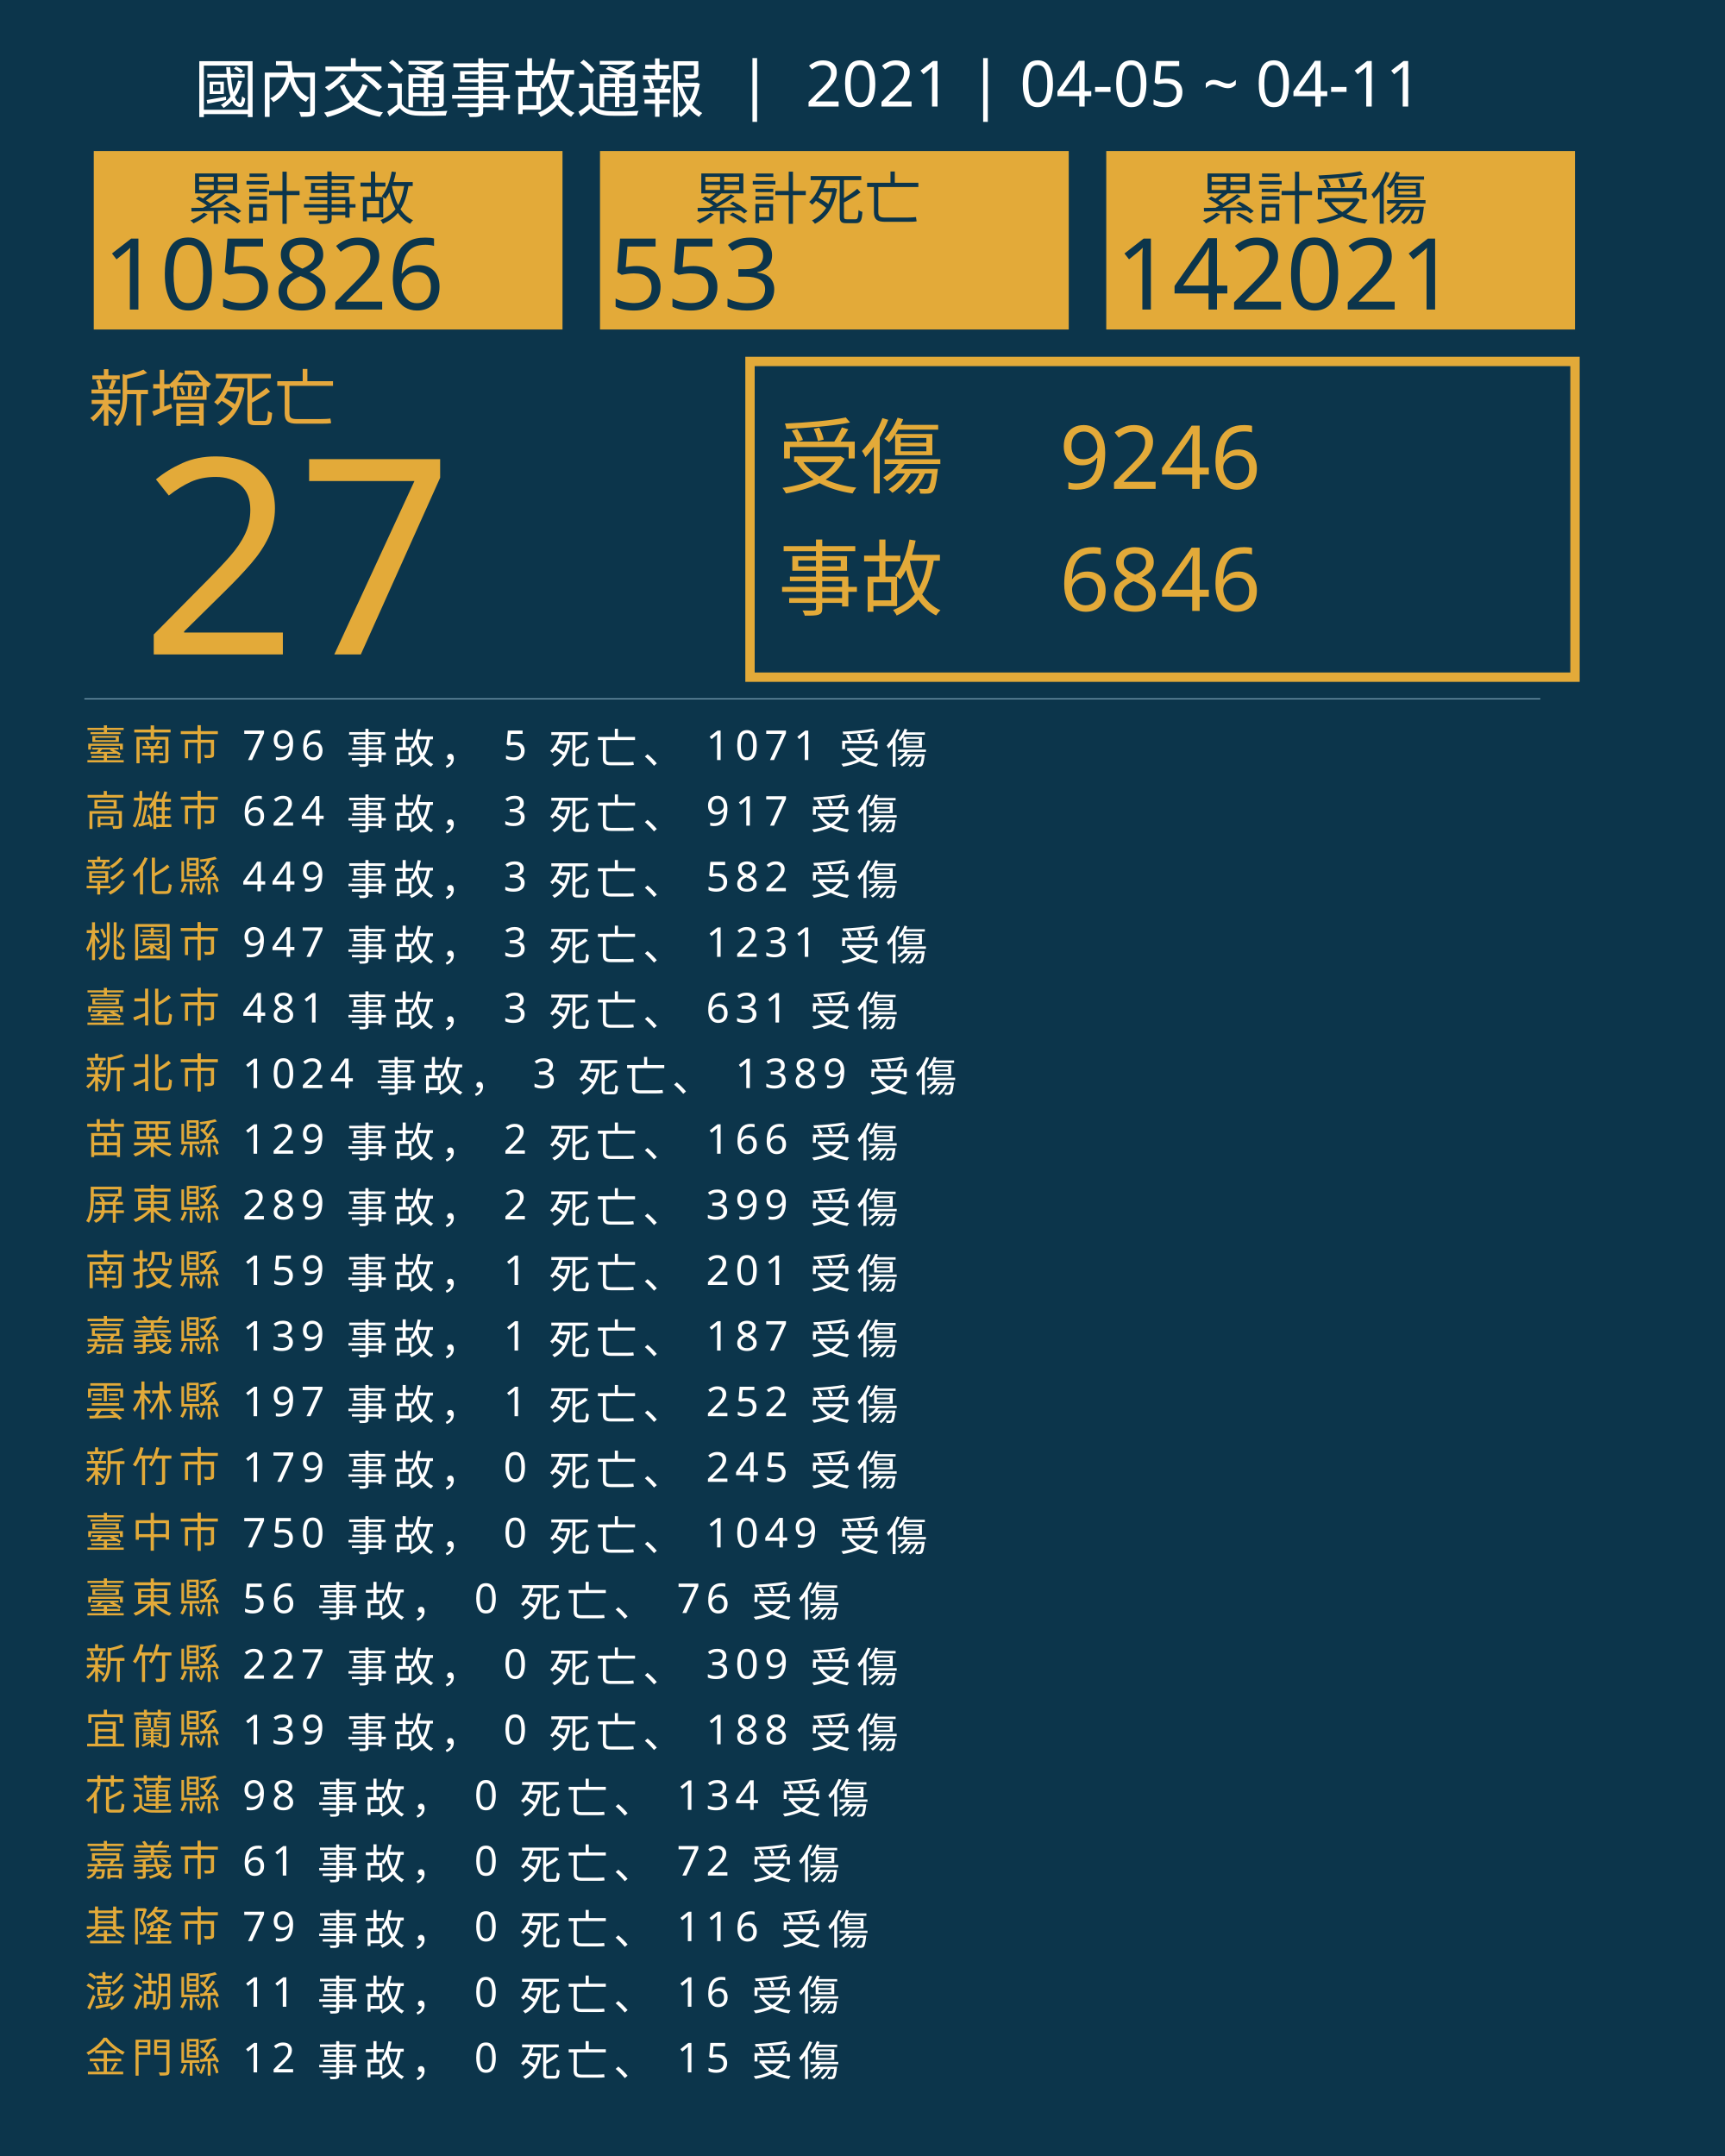
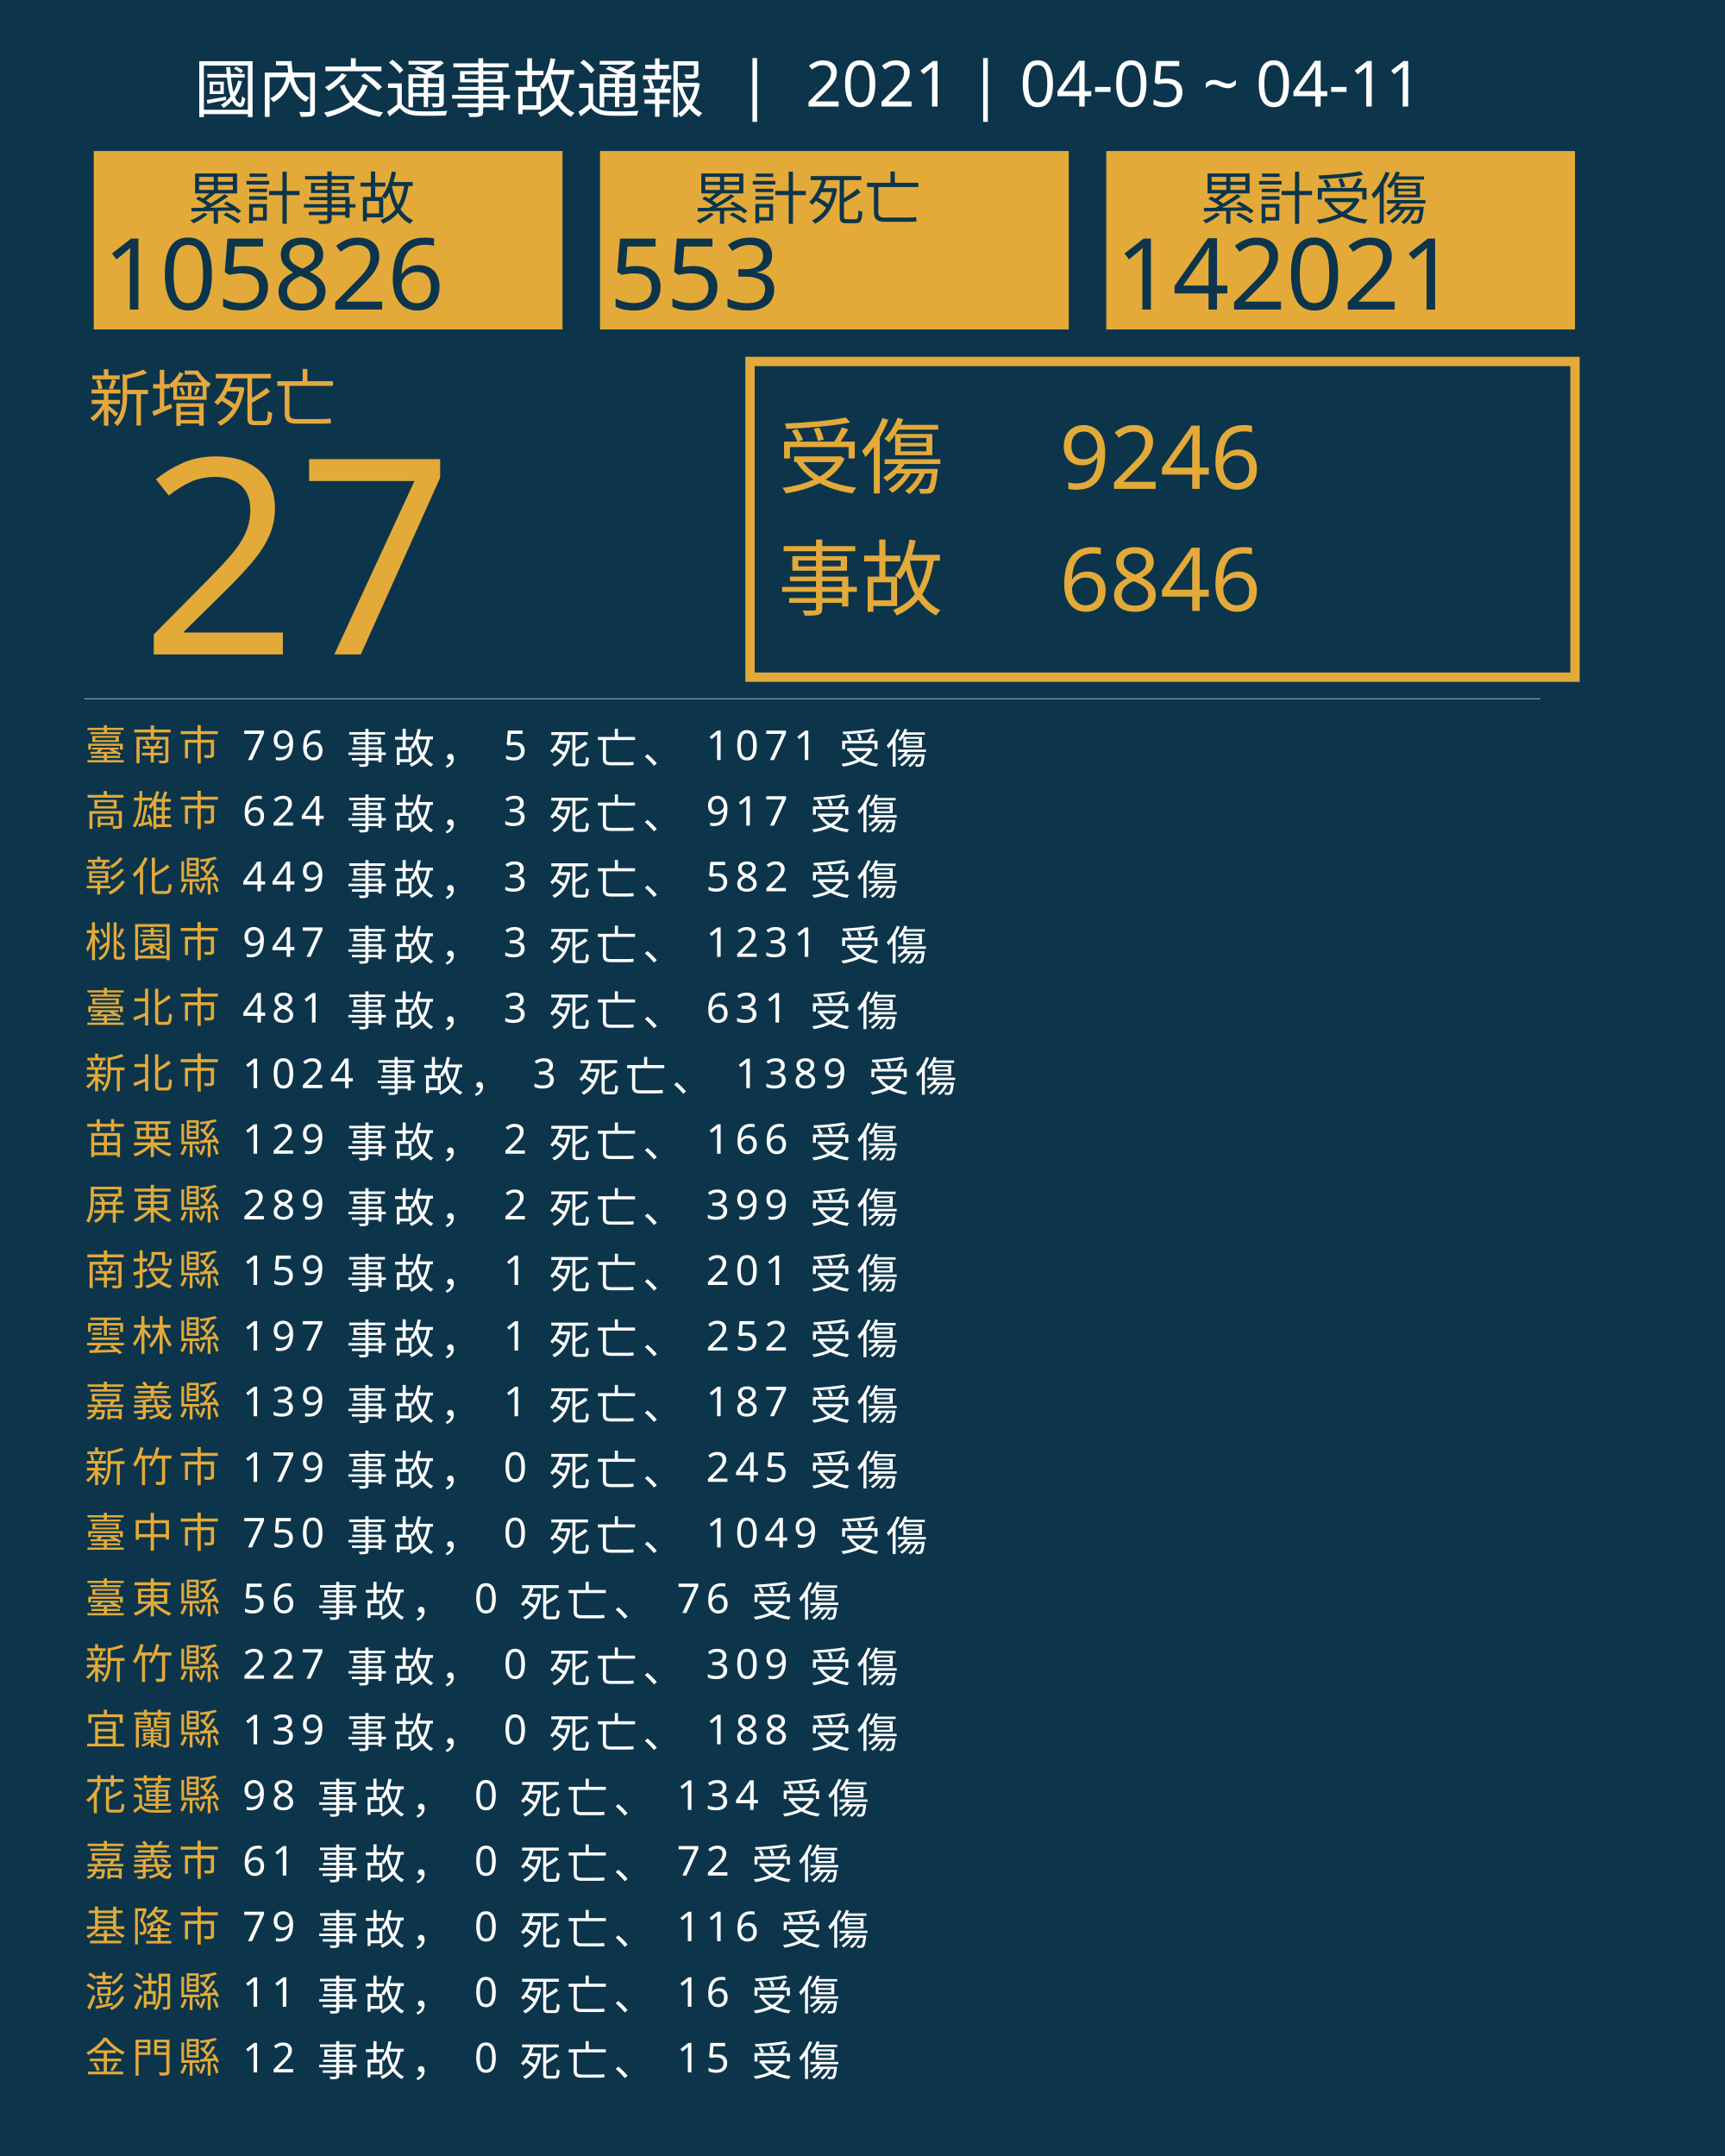
<svg xmlns="http://www.w3.org/2000/svg" version="1.1" id="圖層_1" x="0px" y="0px" viewBox="0 0 1840 2300" style="enable-background:new 0 0 1840 2300;" xml:space="preserve">
  <style type="text/css">
	.st0{fill:#0C354B;}
	.st1{fill:#E5A83D;}
	.st2{font-family:'NotoSansCJKtc-Bold-B5pc-H';}
	.st3{font-size:66px;}
	.st4{fill:#E3AA39;}
	.st5{font-family:'Arial-BoldMT';}
	.st6{font-size:291.776px;}
	.st7{fill:none;stroke:#E3AA39;stroke-miterlimit:10;stroke-width:10;}
	.st8{font-family:'NotoSansCJKtc-Light-B5pc-H';}
	.st9{font-size:88px;}
	.st10{font-family:'NotoSansCJKtc-Medium-B5pc-H';}
	.st11{font-size:94px;}
	.st12{fill:none;stroke:#8AAFC1;stroke-miterlimit:10;}
	.st13{font-size:60.649px;}
	.st14{font-size:106px;}
	.st15{fill:none;}
	.st16{font-size:44px;}
	.st17{letter-spacing:6;}
	.st18{fill:#FFFFFF;}
	.st19{letter-spacing:1;}
	.st20{font-size:68px;}
</style>
  <rect class="st0" width="1840" height="2300" />
  <text transform="matrix(1 0 0 1 94.5001 449.017)" class="st1 st2 st3">新增死亡</text>
  <g>
    <text transform="matrix(1 0 0 1 150 698.1412)" class="st4 st5 st6">27</text>
  </g>
  <g>
    <rect x="800" y="385.6" class="st7" width="880" height="336.8" />
    <g>
      <text transform="matrix(1 0 0 1 830 519.593)" class="st4 st8 st9">受傷</text>
      <text transform="matrix(1 0 0 1 1130 521.5084)" class="st4 st10 st11">9246</text>
      <text transform="matrix(1 0 0 1 1130 651.7274)" class="st4 st10 st11">6846</text>
      <text transform="matrix(1 0 0 1 830 649.4965)" class="st4 st8 st9">事故</text>
    </g>
  </g>
  <line class="st12" x1="90" y1="745.5" x2="1643" y2="745.5" />
  <g>
    <g>
      <rect x="100" y="161.1" class="st4" width="500" height="190.4" />
      <g>
        <text transform="matrix(1 0 0 1 200 233.9079)" class="st0 st10 st13">累計事故</text>
        <g>
          <text transform="matrix(1 0 0 1 110 330.2121)" class="st0 st5 st14">105826</text>
        </g>
      </g>
    </g>
    <g>
      <rect x="640" y="161.1" class="st4" width="500" height="190.4" />
      <g>
        <text transform="matrix(1 0 0 1 740 233.908)" class="st0 st10 st13">累計死亡</text>
        <g>
          <text transform="matrix(1 0 0 1 650 330.2122)" class="st0 st5 st14">553</text>
        </g>
      </g>
    </g>
    <g>
      <rect x="1180" y="161.1" class="st4" width="500" height="190.4" />
      <g>
        <text transform="matrix(1 0 0 1 1280 233.908)" class="st0 st10 st13">累計受傷</text>
        <g>
          <text transform="matrix(1 0 0 1 1190 330.2122)" class="st0 st5 st14">142021</text>
        </g>
      </g>
    </g>
  </g>
  <rect x="90.6" y="772.1" class="st15" width="1141.8" height="314.8" />
  <text transform="matrix(1 0 0 1 90.5591 810.7965)">
    <tspan x="0" y="0" class="st4 st10 st16 st17">臺南市</tspan>
    <tspan x="150.6" y="0" class="st18 st10 st16 st17"> 796 事故， 5 死亡、 1071 受傷</tspan>
    <tspan x="0" y="70" class="st4 st10 st16 st17">高雄市</tspan>
    <tspan x="150.6" y="70" class="st18 st10 st16 st17"> 624 事故， 3 死亡、 917 受傷</tspan>
    <tspan x="0" y="140" class="st4 st10 st16 st17">彰化縣</tspan>
    <tspan x="150.6" y="140" class="st18 st10 st16 st17"> 449 事故， 3 死亡、 582 受傷</tspan>
    <tspan x="0" y="210" class="st4 st10 st16 st17">桃園市</tspan>
    <tspan x="150.6" y="210" class="st18 st10 st16 st17"> 947 事故， 3 死亡、 1231 受傷</tspan>
    <tspan x="0" y="280" class="st4 st10 st16 st17">臺北市</tspan>
    <tspan x="150.6" y="280" class="st18 st10 st16 st17"> 481 事故， 3 死亡、 631 受傷</tspan>
    <tspan x="0" y="350" class="st4 st10 st16 st17">新北市</tspan>
    <tspan x="150.6" y="350" class="st18 st10 st16 st17"> 1024 事故， 3 死亡、 1389 受傷</tspan>
    <tspan x="0" y="420" class="st4 st10 st16 st17">苗栗縣</tspan>
    <tspan x="150.6" y="420" class="st18 st10 st16 st17"> 129 事故， 2 死亡、 166 受傷</tspan>
    <tspan x="0" y="490" class="st4 st10 st16 st17">屏東縣</tspan>
    <tspan x="150.6" y="490" class="st18 st10 st16 st17"> 289 事故， 2 死亡、 399 受傷</tspan>
    <tspan x="0" y="560" class="st4 st10 st16 st17">南投縣</tspan>
    <tspan x="150.6" y="560" class="st18 st10 st16 st17"> 159 事故， 1 死亡、 201 受傷</tspan>
-     <tspan x="0" y="630" class="st4 st10 st16 st17">嘉義縣</tspan>
-     <tspan x="150.6" y="630" class="st18 st10 st16 st17"> 139 事故， 1 死亡、 187 受傷</tspan>
-     <tspan x="0" y="700" class="st4 st10 st16 st17">雲林縣</tspan>
-     <tspan x="150.6" y="700" class="st18 st10 st16 st17"> 197 事故， 1 死亡、 252 受傷</tspan>
+     <tspan x="0" y="630" class="st4 st10 st16 st17">雲林縣</tspan>
+     <tspan x="150.6" y="630" class="st18 st10 st16 st17"> 197 事故， 1 死亡、 252 受傷</tspan>
+     <tspan x="0" y="700" class="st4 st10 st16 st17">嘉義縣</tspan>
+     <tspan x="150.6" y="700" class="st18 st10 st16 st17"> 139 事故， 1 死亡、 187 受傷</tspan>
    <tspan x="0" y="770" class="st4 st10 st16 st17">新竹市</tspan>
    <tspan x="150.6" y="770" class="st18 st10 st16 st17"> 179 事故， 0 死亡、 245 受傷</tspan>
    <tspan x="0" y="840" class="st4 st10 st16 st17">臺中市</tspan>
    <tspan x="150.6" y="840" class="st18 st10 st16 st17"> 750 事故， 0 死亡、 1049 受傷</tspan>
    <tspan x="0" y="910" class="st4 st10 st16 st17">臺東縣</tspan>
    <tspan x="150.6" y="910" class="st18 st10 st16 st17"> 56 事故， 0 死亡、 76 受傷</tspan>
    <tspan x="0" y="980" class="st4 st10 st16 st17">新竹縣</tspan>
    <tspan x="150.6" y="980" class="st18 st10 st16 st17"> 227 事故， 0 死亡、 309 受傷</tspan>
    <tspan x="0" y="1050" class="st4 st10 st16 st17">宜蘭縣</tspan>
    <tspan x="150.6" y="1050" class="st18 st10 st16 st17"> 139 事故， 0 死亡、 188 受傷</tspan>
    <tspan x="0" y="1120" class="st4 st10 st16 st17">花蓮縣</tspan>
    <tspan x="150.6" y="1120" class="st18 st10 st16 st17"> 98 事故， 0 死亡、 134 受傷</tspan>
    <tspan x="0" y="1190" class="st4 st10 st16 st17">嘉義市</tspan>
    <tspan x="150.6" y="1190" class="st18 st10 st16 st17"> 61 事故， 0 死亡、 72 受傷</tspan>
    <tspan x="0" y="1260" class="st4 st10 st16 st17">基隆市</tspan>
    <tspan x="150.6" y="1260" class="st18 st10 st16 st17"> 79 事故， 0 死亡、 116 受傷</tspan>
    <tspan x="0" y="1330" class="st4 st10 st16 st17">澎湖縣</tspan>
    <tspan x="150.6" y="1330" class="st18 st10 st16 st17"> 11 事故， 0 死亡、 16 受傷</tspan>
    <tspan x="0" y="1400" class="st4 st10 st16 st17">金門縣</tspan>
    <tspan x="150.6" y="1400" class="st18 st10 st16 st17"> 12 事故， 0 死亡、 15 受傷</tspan>
  </text>
  <text transform="matrix(1 0 0 1 207 119.2712)" class="st18 st8 st20">國內交通事故通報  |  2021 | 04-05 ~ 04-11</text>
</svg>
